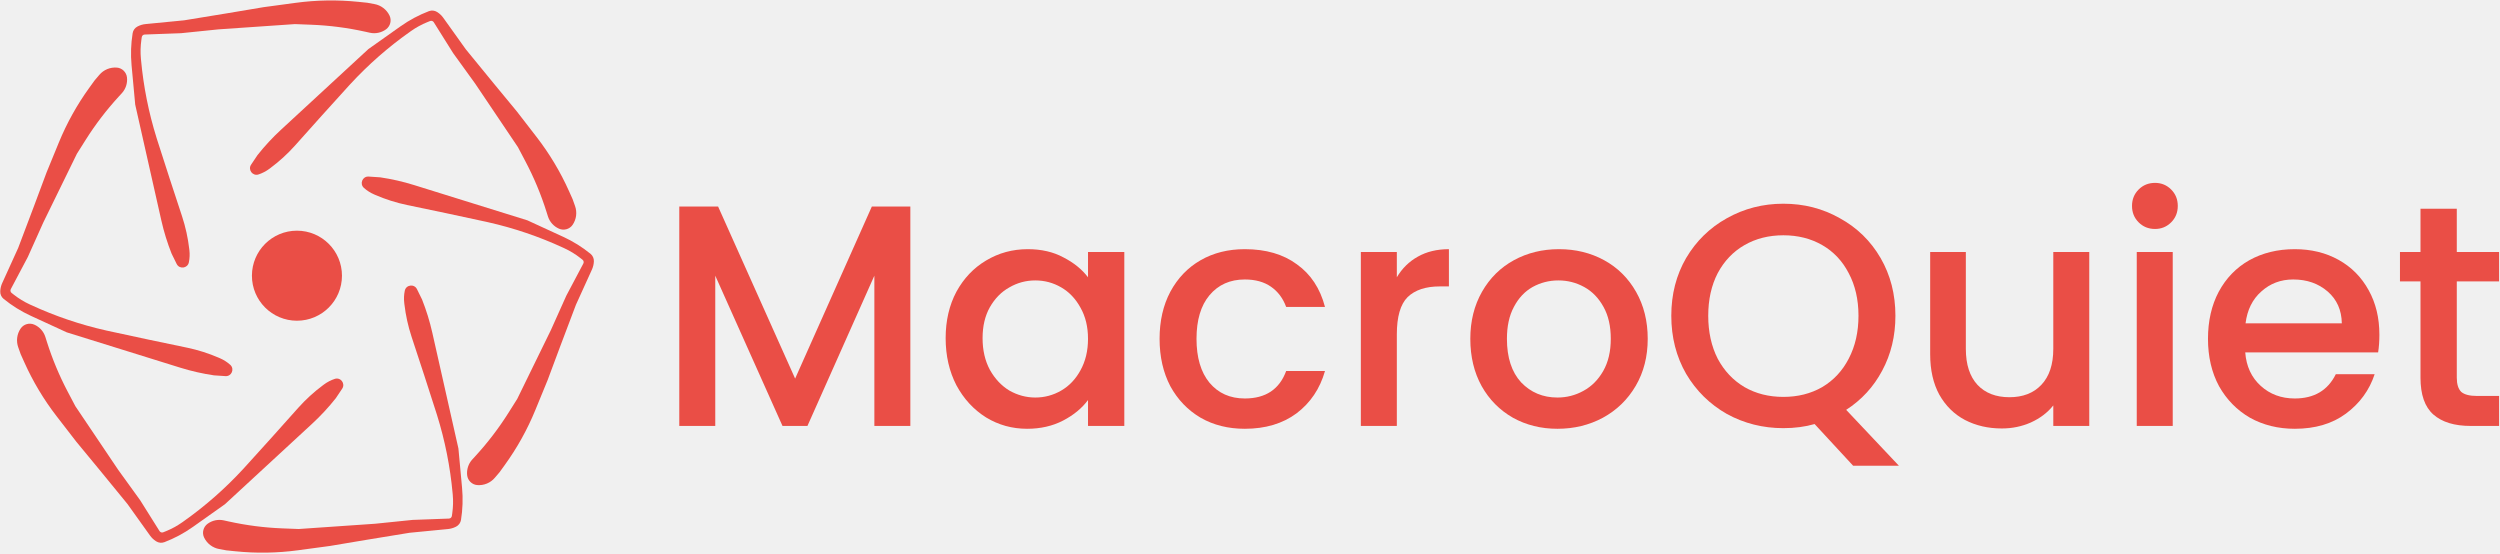
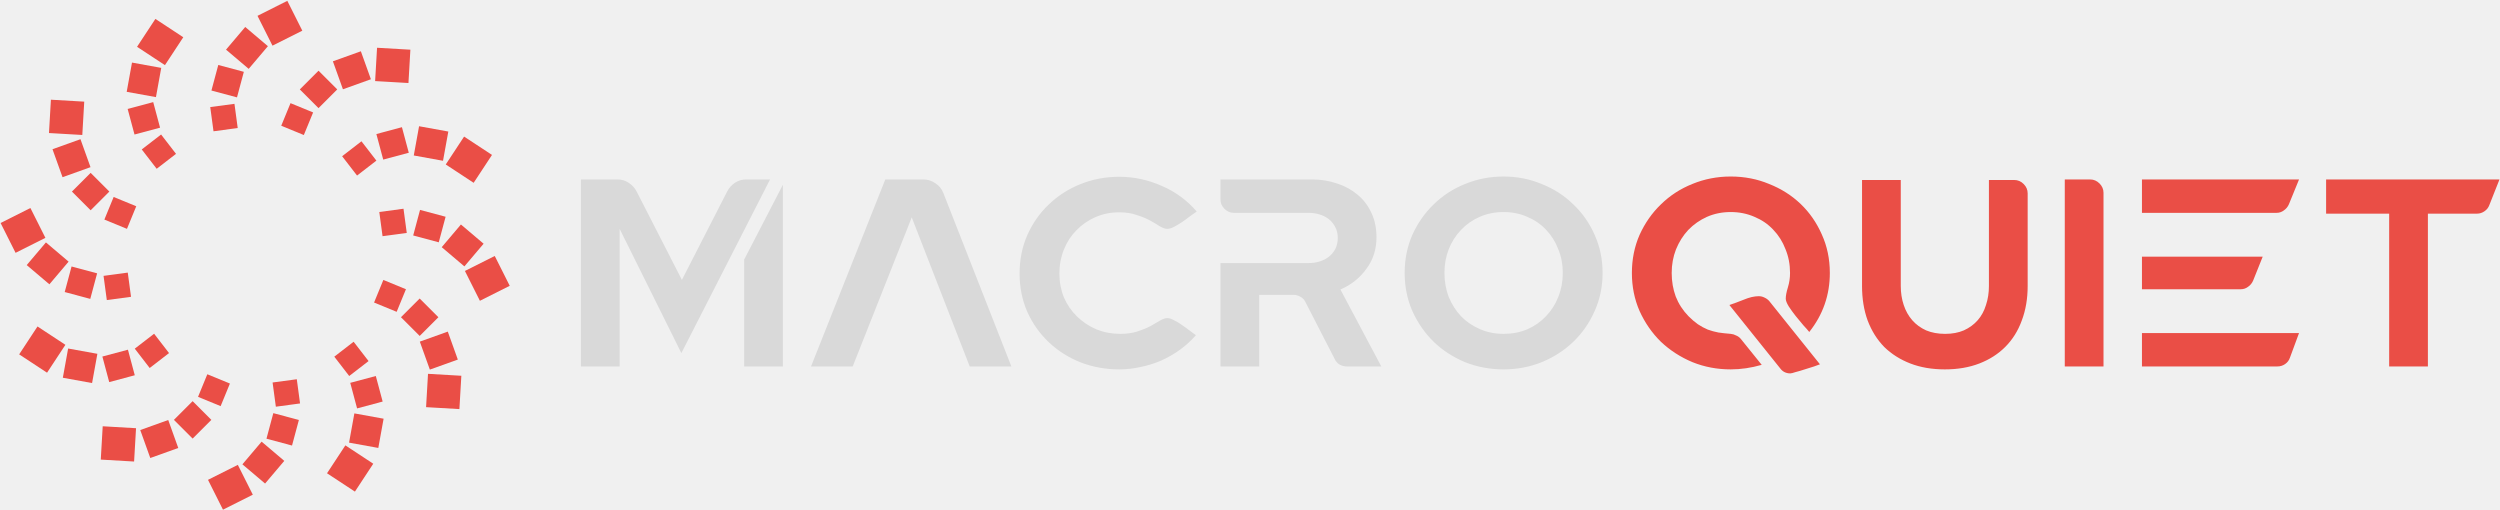
- <svg xmlns="http://www.w3.org/2000/svg" width="2471" height="547" viewBox="0 0 2471 547" fill="none">
-   <path d="M338 272.5C338 297.077 318.077 317 293.5 317C268.923 317 249 297.077 249 272.5C249 247.923 268.923 228 293.5 228C318.077 228 338 247.923 338 272.5Z" fill="#EA4E46" />
-   <path d="M98.185 74C102.467 68.974 108.895 66.3 115.478 66.806C120.712 67.209 124.926 71.337 125.506 76.554C126.133 82.2 124.298 87.903 120.459 92.09L117.224 95.619C105.099 108.846 94.188 123.137 84.622 138.318L76 152L42.75 220L27.5 254L10.675 285.781C9.995 287.065 10.333 288.652 11.477 289.547L13.762 291.336C18.571 295.099 23.8 298.292 29.345 300.852L30.718 301.485C54.506 312.464 79.388 320.9 104.949 326.651L106.5 327L146 335.5L184.816 343.616C195.578 345.866 206.086 349.196 216.18 353.555L217.405 354.084C221.111 355.684 224.536 357.87 227.548 360.557C232.11 364.625 228.946 372.163 222.847 371.756L211.5 371C200.184 369.336 189.015 366.792 178.094 363.393L66 328.5L30.517 312.178C20.877 307.744 11.833 302.115 3.598 295.423C1.338 293.587 0.096 290.779 0.257 287.871L0.275 287.544C0.424 284.871 1.068 282.25 2.176 279.813L18 245L33.5 204L46 170.5L58.129 140.936C66.015 121.713 76.152 103.492 88.326 86.655L93.5 79.5L98.185 74Z" fill="#EA4E46" />
-   <path d="M370.144 4.031C376.638 5.226 382.168 9.456 385.021 15.41C387.289 20.144 385.821 25.858 381.593 28.968C377.017 32.335 371.161 33.596 365.615 32.366L360.941 31.329C343.424 27.442 325.592 25.137 307.662 24.443L291.502 23.818L215.987 29.023L178.917 32.816L142.981 34.135C141.529 34.188 140.324 35.275 140.121 36.713L139.715 39.586C138.86 45.633 138.709 51.758 139.265 57.839L139.403 59.345C141.789 85.436 146.924 111.202 154.724 136.214L155.197 137.732L167.586 176.19L179.965 213.863C183.398 224.308 185.768 235.073 187.04 245.995L187.194 247.32C187.662 251.33 187.481 255.389 186.661 259.341C185.418 265.326 177.308 266.354 174.611 260.869L169.592 250.664C165.375 240.032 161.993 229.088 159.477 217.93L133.648 103.408L130.042 64.518C129.063 53.952 129.415 43.305 131.093 32.827C131.553 29.952 133.364 27.472 135.962 26.158L136.255 26.01C138.644 24.803 141.236 24.05 143.901 23.791L181.961 20.088L225.219 13.012L260.48 7.087L292.148 2.809C312.739 0.027 333.586 -0.305 354.255 1.82L363.039 2.723L370.144 4.031Z" fill="#EA4E46" />
-   <path d="M568.389 203.661C570.601 209.882 569.703 216.786 565.973 222.234C563.007 226.565 557.325 228.151 552.517 226.044C547.313 223.765 543.293 219.324 541.586 213.905L540.147 209.34C534.754 192.226 527.834 175.631 519.47 159.756L511.932 145.448L469.667 82.653L447.847 52.446L428.737 21.984C427.964 20.753 426.421 20.253 425.074 20.796L422.383 21.881C416.719 24.163 411.339 27.096 406.35 30.618L405.115 31.49C383.713 46.601 363.966 63.932 346.205 83.193L345.127 84.362L318.016 114.32L291.58 143.877C284.25 152.072 276.112 159.507 267.29 166.07L266.22 166.866C262.981 169.275 259.376 171.149 255.542 172.414C249.738 174.331 244.792 167.821 248.194 162.743L254.522 153.294C261.621 144.326 269.409 135.925 277.813 128.167L364.078 48.538L395.955 25.97C404.615 19.839 414.012 14.821 423.925 11.034C426.645 9.995 429.698 10.323 432.135 11.917L432.41 12.097C434.65 13.561 436.598 15.43 438.155 17.608L460.391 48.718L488.148 82.642L510.91 110.217L530.449 135.503C543.154 151.944 553.865 169.833 562.359 188.795L565.969 196.853L568.389 203.661Z" fill="#EA4E46" />
-   <path d="M489.055 472.27C484.773 477.296 478.345 479.97 471.762 479.464C466.528 479.061 462.314 474.933 461.734 469.716C461.107 464.07 462.942 458.367 466.781 454.18L470.016 450.651C482.141 437.424 493.052 423.133 502.618 407.952L511.24 394.27L544.49 326.27L559.74 292.27L576.565 260.489C577.245 259.205 576.907 257.618 575.763 256.723L573.478 254.934C568.669 251.171 563.44 247.978 557.895 245.419L556.522 244.785C532.734 233.806 507.852 225.37 482.291 219.619L480.74 219.27L441.24 210.77L402.424 202.654C391.662 200.404 381.154 197.074 371.06 192.715L369.835 192.186C366.129 190.586 362.704 188.4 359.691 185.713C355.13 181.645 358.294 174.107 364.393 174.514L375.74 175.27C387.056 176.934 398.225 179.478 409.146 182.877L521.24 217.77L556.722 234.092C566.363 238.526 575.407 244.156 583.642 250.847C585.902 252.683 587.144 255.491 586.983 258.399L586.965 258.726C586.816 261.399 586.172 264.02 585.064 266.457L569.24 301.27L553.74 342.27L541.24 375.77L529.111 405.334C521.225 424.557 511.088 442.778 498.914 459.615L493.74 466.77L489.055 472.27Z" fill="#EA4E46" />
-   <path d="M216.606 542.659C210.112 541.464 204.582 537.234 201.729 531.28C199.461 526.546 200.929 520.832 205.157 517.722C209.733 514.355 215.589 513.094 221.136 514.324L225.809 515.361C243.326 519.248 261.158 521.553 279.088 522.247L295.248 522.872L370.763 517.667L407.833 513.874L443.769 512.555C445.221 512.502 446.426 511.415 446.629 509.977L447.035 507.104C447.89 501.057 448.041 494.932 447.485 488.851L447.347 487.345C444.961 461.254 439.826 435.488 432.026 410.476L431.553 408.958L419.164 370.5L406.785 332.827C403.352 322.382 400.982 311.617 399.71 300.695L399.556 299.37C399.088 295.36 399.269 291.302 400.089 287.349C401.332 281.364 409.442 280.336 412.139 285.821L417.158 296.026C421.375 306.658 424.757 317.602 427.273 328.76L453.102 443.282L456.708 482.172C457.687 492.738 457.335 503.385 455.657 513.863C455.197 516.738 453.386 519.218 450.788 520.532L450.495 520.68C448.106 521.887 445.514 522.64 442.849 522.899L404.789 526.602L361.531 533.678L326.27 539.603L294.602 543.881C274.011 546.663 253.164 546.995 232.495 544.87L223.711 543.967L216.606 542.659Z" fill="#EA4E46" />
-   <path d="M18.021 343.249C15.809 337.028 16.707 330.124 20.437 324.676C23.403 320.345 29.085 318.759 33.893 320.866C39.097 323.145 43.117 327.586 44.824 333.005L46.263 337.57C51.656 354.684 58.576 371.279 66.94 387.154L74.478 401.462L116.743 464.257L138.563 494.464L157.673 524.926C158.446 526.157 159.989 526.657 161.336 526.114L164.027 525.029C169.691 522.746 175.071 519.815 180.06 516.292L181.295 515.42C202.697 500.309 222.444 482.978 240.205 463.717L241.283 462.548L268.394 432.59L294.83 403.033C302.16 394.838 310.298 387.403 319.12 380.84L320.19 380.044C323.429 377.635 327.034 375.761 330.868 374.496C336.672 372.579 341.618 379.089 338.216 384.167L331.888 393.616C324.789 402.584 317.001 410.985 308.597 418.743L222.332 498.372L190.455 520.94C181.795 527.071 172.398 532.089 162.485 535.876C159.765 536.915 156.712 536.587 154.275 534.993L154 534.813C151.76 533.349 149.812 531.48 148.255 529.302L126.019 498.192L98.261 464.268L75.5 436.693L55.961 411.407C43.257 394.966 32.545 377.077 24.051 358.115L20.441 350.057L18.021 343.249Z" fill="#EA4E46" />
-   <path d="M899.784 204.16V421H864.216V272.488L798.072 421H773.424L706.968 272.488V421H671.4V204.16H709.776L785.904 374.2L861.72 204.16H899.784Z" fill="#EA4E46" />
-   <path d="M934.677 334.264C934.677 317 938.213 301.712 945.285 288.4C952.565 275.088 962.341 264.792 974.613 257.512C987.093 250.024 1000.82 246.28 1015.8 246.28C1029.32 246.28 1041.07 248.984 1051.05 254.392C1061.24 259.592 1069.36 266.144 1075.39 274.048V249.088H1111.27V421H1075.39V395.416C1069.36 403.528 1061.14 410.288 1050.74 415.696C1040.34 421.104 1028.48 423.808 1015.17 423.808C1000.4 423.808 986.885 420.064 974.613 412.576C962.341 404.88 952.565 394.272 945.285 380.752C938.213 367.024 934.677 351.528 934.677 334.264ZM1075.39 334.888C1075.39 323.032 1072.89 312.736 1067.9 304C1063.12 295.264 1056.77 288.608 1048.87 284.032C1040.96 279.456 1032.44 277.168 1023.28 277.168C1014.13 277.168 1005.6 279.456 997.701 284.032C989.797 288.4 983.349 294.952 978.357 303.688C973.573 312.216 971.181 322.408 971.181 334.264C971.181 346.12 973.573 356.52 978.357 365.464C983.349 374.408 989.797 381.272 997.701 386.056C1005.81 390.632 1014.34 392.92 1023.28 392.92C1032.44 392.92 1040.96 390.632 1048.87 386.056C1056.77 381.48 1063.12 374.824 1067.9 366.088C1072.89 357.144 1075.39 346.744 1075.39 334.888Z" fill="#EA4E46" />
-   <path d="M1146.13 334.888C1146.13 317.208 1149.67 301.712 1156.74 288.4C1164.02 274.88 1174 264.48 1186.69 257.2C1199.38 249.92 1213.94 246.28 1230.37 246.28C1251.17 246.28 1268.33 251.272 1281.85 261.256C1295.58 271.032 1304.83 285.072 1309.62 303.376H1271.24C1268.12 294.848 1263.13 288.192 1256.27 283.408C1249.4 278.624 1240.77 276.232 1230.37 276.232C1215.81 276.232 1204.16 281.432 1195.43 291.832C1186.9 302.024 1182.63 316.376 1182.63 334.888C1182.63 353.4 1186.9 367.856 1195.43 378.256C1204.16 388.656 1215.81 393.856 1230.37 393.856C1250.96 393.856 1264.59 384.808 1271.24 366.712H1309.62C1304.63 384.184 1295.27 398.12 1281.54 408.52C1267.81 418.712 1250.75 423.808 1230.37 423.808C1213.94 423.808 1199.38 420.168 1186.69 412.888C1174 405.4 1164.02 395 1156.74 381.688C1149.67 368.168 1146.13 352.568 1146.13 334.888Z" fill="#EA4E46" />
-   <path d="M1380.63 274.048C1385.83 265.312 1392.7 258.552 1401.22 253.768C1409.96 248.776 1420.26 246.28 1432.11 246.28V283.096H1423.06C1409.13 283.096 1398.52 286.632 1391.24 293.704C1384.17 300.776 1380.63 313.048 1380.63 330.52V421H1345.06V249.088H1380.63V274.048Z" fill="#EA4E46" />
-   <path d="M1539.37 423.808C1523.15 423.808 1508.49 420.168 1495.38 412.888C1482.28 405.4 1471.98 395 1464.49 381.688C1457.01 368.168 1453.26 352.568 1453.26 334.888C1453.26 317.416 1457.11 301.92 1464.81 288.4C1472.5 274.88 1483.01 264.48 1496.32 257.2C1509.63 249.92 1524.5 246.28 1540.93 246.28C1557.37 246.28 1572.24 249.92 1585.55 257.2C1598.86 264.48 1609.37 274.88 1617.06 288.4C1624.76 301.92 1628.61 317.416 1628.61 334.888C1628.61 352.36 1624.65 367.856 1616.75 381.376C1608.85 394.896 1598.03 405.4 1584.3 412.888C1570.78 420.168 1555.81 423.808 1539.37 423.808ZM1539.37 392.92C1548.53 392.92 1557.05 390.736 1564.96 386.368C1573.07 382 1579.62 375.448 1584.61 366.712C1589.61 357.976 1592.1 347.368 1592.1 334.888C1592.1 322.408 1589.71 311.904 1584.93 303.376C1580.14 294.64 1573.8 288.088 1565.89 283.72C1557.99 279.352 1549.46 277.168 1540.31 277.168C1531.16 277.168 1522.63 279.352 1514.73 283.72C1507.03 288.088 1500.89 294.64 1496.32 303.376C1491.74 311.904 1489.45 322.408 1489.45 334.888C1489.45 353.4 1494.13 367.752 1503.49 377.944C1513.06 387.928 1525.02 392.92 1539.37 392.92Z" fill="#EA4E46" />
-   <path d="M1831.62 460.312L1793.56 419.128C1784.2 421.832 1773.9 423.184 1762.67 423.184C1742.5 423.184 1723.88 418.504 1706.82 409.144C1689.98 399.576 1676.56 386.368 1666.58 369.52C1656.8 352.464 1651.91 333.328 1651.91 312.112C1651.91 290.896 1656.8 271.864 1666.58 255.016C1676.56 238.168 1689.98 225.064 1706.82 215.704C1723.88 206.136 1742.5 201.352 1762.67 201.352C1783.06 201.352 1801.67 206.136 1818.52 215.704C1835.58 225.064 1848.99 238.168 1858.77 255.016C1868.54 271.864 1873.43 290.896 1873.43 312.112C1873.43 332.08 1869.06 350.176 1860.33 366.4C1851.8 382.416 1839.94 395.312 1824.76 405.088L1876.86 460.312H1831.62ZM1688.42 312.112C1688.42 328.128 1691.54 342.272 1697.78 354.544C1704.22 366.608 1713.06 375.968 1724.3 382.624C1735.53 389.072 1748.32 392.296 1762.67 392.296C1777.02 392.296 1789.82 389.072 1801.05 382.624C1812.28 375.968 1821.02 366.608 1827.26 354.544C1833.7 342.272 1836.93 328.128 1836.93 312.112C1836.93 296.096 1833.7 282.056 1827.26 269.992C1821.02 257.928 1812.28 248.672 1801.05 242.224C1789.82 235.776 1777.02 232.552 1762.67 232.552C1748.32 232.552 1735.53 235.776 1724.3 242.224C1713.06 248.672 1704.22 257.928 1697.78 269.992C1691.54 282.056 1688.42 296.096 1688.42 312.112Z" fill="#EA4E46" />
-   <path d="M2065.03 249.088V421H2029.47V400.72C2023.85 407.792 2016.47 413.408 2007.31 417.568C1998.37 421.52 1988.8 423.496 1978.61 423.496C1965.09 423.496 1952.92 420.688 1942.11 415.072C1931.5 409.456 1923.07 401.136 1916.83 390.112C1910.8 379.088 1907.79 365.776 1907.79 350.176V249.088H1943.04V344.872C1943.04 360.264 1946.89 372.12 1954.59 380.44C1962.28 388.552 1972.79 392.608 1986.1 392.608C1999.41 392.608 2009.91 388.552 2017.61 380.44C2025.51 372.12 2029.47 360.264 2029.47 344.872V249.088H2065.03Z" fill="#EA4E46" />
-   <path d="M2130.06 226.312C2123.61 226.312 2118.2 224.128 2113.83 219.76C2109.47 215.392 2107.28 209.984 2107.28 203.536C2107.28 197.088 2109.47 191.68 2113.83 187.312C2118.2 182.944 2123.61 180.76 2130.06 180.76C2136.3 180.76 2141.6 182.944 2145.97 187.312C2150.34 191.68 2152.52 197.088 2152.52 203.536C2152.52 209.984 2150.34 215.392 2145.97 219.76C2141.6 224.128 2136.3 226.312 2130.06 226.312ZM2147.53 249.088V421H2111.96V249.088H2147.53Z" fill="#EA4E46" />
-   <path d="M2351.79 330.832C2351.79 337.28 2351.37 343.104 2350.54 348.304H2219.19C2220.23 362.032 2225.32 373.056 2234.48 381.376C2243.63 389.696 2254.86 393.856 2268.17 393.856C2287.31 393.856 2300.83 385.848 2308.73 369.832H2347.11C2341.91 385.64 2332.44 398.64 2318.72 408.832C2305.2 418.816 2288.35 423.808 2268.17 423.808C2251.74 423.808 2236.97 420.168 2223.87 412.888C2210.97 405.4 2200.78 395 2193.29 381.688C2186.01 368.168 2182.37 352.568 2182.37 334.888C2182.37 317.208 2185.91 301.712 2192.98 288.4C2200.26 274.88 2210.35 264.48 2223.24 257.2C2236.35 249.92 2251.32 246.28 2268.17 246.28C2284.4 246.28 2298.85 249.816 2311.54 256.888C2324.23 263.96 2334.11 273.944 2341.18 286.84C2348.25 299.528 2351.79 314.192 2351.79 330.832ZM2314.66 319.6C2314.45 306.496 2309.77 295.992 2300.62 288.088C2291.47 280.184 2280.13 276.232 2266.61 276.232C2254.34 276.232 2243.84 280.184 2235.1 288.088C2226.36 295.784 2221.16 306.288 2219.5 319.6H2314.66Z" fill="#EA4E46" />
-   <path d="M2428.29 278.104V373.264C2428.29 379.712 2429.74 384.392 2432.65 387.304C2435.77 390.008 2440.97 391.36 2448.25 391.36H2470.09V421H2442.01C2426 421 2413.73 417.256 2405.2 409.768C2396.67 402.28 2392.41 390.112 2392.41 373.264V278.104H2372.13V249.088H2392.41V206.344H2428.29V249.088H2470.09V278.104H2428.29Z" fill="#EA4E46" />
+ <svg xmlns="http://www.w3.org/2000/svg" width="2722" height="555" viewBox="0 0 2722 555" fill="none">
+   <g clip-path="url(#clip0_0_1)">
+     <path d="M674.685 398.988H632.511V195.388H672.358C676.818 195.388 680.793 196.552 684.283 198.878C687.967 201.205 690.876 204.308 693.009 208.186L742.455 304.75L791.901 208.186C794.034 204.308 796.845 201.205 800.335 198.878C804.019 196.552 808.091 195.388 812.551 195.388H838.438L741.873 384.445L674.685 249.197V398.988ZM852.399 398.988H810.225V282.645L852.399 201.205V398.988ZM992.706 236.69L928.426 398.988H883.052L963.911 195.388H1005.5C1010.16 195.388 1014.42 196.745 1018.3 199.46C1022.37 201.981 1025.28 205.471 1027.03 209.931L1101.19 398.988H1055.82L992.706 236.69ZM1218.62 402.188C1203.88 402.188 1189.92 399.667 1176.74 394.625C1163.55 389.39 1152.01 382.118 1142.13 372.811C1132.24 363.504 1124.38 352.451 1118.57 339.653C1112.94 326.856 1110.13 312.894 1110.13 297.77C1110.13 282.645 1112.94 268.684 1118.57 255.886C1124.38 242.895 1132.24 231.745 1142.13 222.438C1152.01 212.937 1163.55 205.568 1176.74 200.333C1189.92 195.097 1203.88 192.48 1218.62 192.48C1234.52 192.48 1249.94 195.776 1264.87 202.369C1279.8 208.768 1292.5 218.075 1302.97 230.291C1301.22 231.454 1298.9 233.103 1295.99 235.236C1293.27 237.369 1290.36 239.501 1287.26 241.634C1284.35 243.573 1281.45 245.319 1278.54 246.87C1275.63 248.421 1273.11 249.197 1270.98 249.197C1268.84 249.197 1266.22 248.324 1263.12 246.579C1260.21 244.64 1256.63 242.507 1252.36 240.18C1248.09 237.853 1243.15 235.817 1237.53 234.072C1232.09 232.133 1225.79 231.164 1218.62 231.164C1209.31 231.164 1200.68 232.909 1192.73 236.399C1184.78 239.889 1177.9 244.64 1172.08 250.651C1166.27 256.468 1161.71 263.449 1158.41 271.593C1155.12 279.737 1153.47 288.462 1153.47 297.77C1153.47 307.077 1155.12 315.803 1158.41 323.947C1161.9 331.897 1166.65 338.781 1172.67 344.598C1178.68 350.415 1185.66 355.069 1193.61 358.559C1201.75 361.856 1210.48 363.504 1219.78 363.504C1226.77 363.504 1232.97 362.631 1238.4 360.886C1243.83 359.141 1248.58 357.202 1252.65 355.069C1256.72 352.742 1260.21 350.706 1263.12 348.961C1266.22 347.216 1268.84 346.343 1270.98 346.343C1273.11 346.343 1275.53 347.119 1278.25 348.67C1281.16 350.027 1284.06 351.772 1286.97 353.905C1289.88 355.844 1292.69 357.88 1295.41 360.013C1298.12 362.146 1300.35 363.794 1302.1 364.958C1297.05 370.775 1291.34 376.01 1284.94 380.664C1278.54 385.318 1271.65 389.293 1264.29 392.589C1257.11 395.692 1249.64 398.019 1241.89 399.57C1234.13 401.315 1226.38 402.188 1218.62 402.188ZM1503.96 398.988H1466.44C1463.72 398.988 1461.11 398.309 1458.58 396.952C1456.26 395.595 1454.51 393.656 1453.35 391.135L1421.35 328.892C1420.19 326.371 1418.35 324.432 1415.83 323.074C1413.5 321.717 1410.98 321.038 1408.26 321.038H1371.03V398.988H1328.86V286.426H1424.84C1429.11 286.426 1433.09 285.845 1436.77 284.681C1440.65 283.518 1444.04 281.773 1446.95 279.446C1449.86 277.119 1452.18 274.308 1453.93 271.011C1455.67 267.521 1456.55 263.546 1456.55 259.086C1456.55 254.626 1455.67 250.748 1453.93 247.452C1452.18 243.961 1449.86 241.053 1446.95 238.726C1444.04 236.399 1440.65 234.654 1436.77 233.49C1433.09 232.327 1429.11 231.745 1424.84 231.745H1343.4C1339.53 231.745 1336.13 230.291 1333.22 227.382C1330.31 224.474 1328.86 221.081 1328.86 217.202V195.388H1428.62C1438.13 195.388 1447.14 196.842 1455.67 199.751C1464.21 202.466 1471.67 206.538 1478.07 211.967C1484.47 217.202 1489.51 223.795 1493.19 231.745C1496.88 239.501 1498.72 248.421 1498.72 258.504C1498.72 271.496 1495.04 282.936 1487.67 292.825C1480.49 302.714 1471.09 310.18 1459.45 315.221L1503.96 398.988ZM1637 402.188C1622.27 402.188 1608.31 399.57 1595.12 394.334C1582.13 388.905 1570.79 381.537 1561.09 372.229C1551.39 362.728 1543.64 351.578 1537.82 338.781C1532.2 325.983 1529.39 312.119 1529.39 297.188C1529.39 282.257 1532.2 268.393 1537.82 255.596C1543.64 242.798 1551.39 231.745 1561.09 222.438C1570.79 212.937 1582.13 205.568 1595.12 200.333C1608.31 194.903 1622.27 192.189 1637 192.189C1651.74 192.189 1665.61 194.903 1678.6 200.333C1691.78 205.568 1703.22 212.937 1712.92 222.438C1722.81 231.745 1730.56 242.798 1736.19 255.596C1742 268.393 1744.91 282.257 1744.91 297.188C1744.91 312.119 1742 325.983 1736.19 338.781C1730.56 351.578 1722.81 362.728 1712.92 372.229C1703.22 381.537 1691.78 388.905 1678.6 394.334C1665.61 399.57 1651.74 402.188 1637 402.188ZM1637 363.504C1646.5 363.504 1655.13 361.856 1662.89 358.559C1670.84 355.069 1677.63 350.318 1683.25 344.307C1689.07 338.296 1693.53 331.316 1696.63 323.365C1699.93 315.221 1701.57 306.496 1701.57 297.188C1701.57 287.881 1699.93 279.252 1696.63 271.302C1693.53 263.158 1689.07 256.08 1683.25 250.069C1677.63 244.058 1670.84 239.405 1662.89 236.108C1655.13 232.618 1646.5 230.873 1637 230.873C1627.7 230.873 1619.07 232.618 1611.12 236.108C1603.17 239.598 1596.38 244.349 1590.76 250.36C1585.13 256.177 1580.68 263.158 1577.38 271.302C1574.28 279.252 1572.72 287.881 1572.72 297.188C1572.72 306.496 1574.28 315.221 1577.38 323.365C1580.68 331.316 1585.13 338.296 1590.76 344.307C1596.38 350.124 1603.17 354.778 1611.12 358.268C1619.07 361.758 1627.7 363.504 1637 363.504Z" fill="#D9D9D9" />
+     <path d="M1884.42 402.188C1869.68 402.188 1855.81 399.57 1842.82 394.334C1829.83 388.905 1818.39 381.537 1808.5 372.229C1798.81 362.728 1791.05 351.578 1785.23 338.781C1779.61 325.983 1776.8 312.119 1776.8 297.188C1776.8 282.257 1779.61 268.393 1785.23 255.596C1791.05 242.798 1798.81 231.745 1808.5 222.438C1818.2 212.937 1829.54 205.568 1842.53 200.333C1855.72 194.903 1869.68 192.189 1884.42 192.189C1899.35 192.189 1913.31 194.903 1926.3 200.333C1939.49 205.568 1950.92 212.84 1960.62 222.147C1970.32 231.454 1977.97 242.507 1983.6 255.305C1989.42 268.102 1992.32 282.064 1992.32 297.188C1992.32 321.232 1984.86 342.659 1969.93 361.468C1968.57 359.722 1966.44 357.299 1963.53 354.196C1960.81 350.9 1958 347.506 1955.09 344.016C1952.19 340.332 1949.67 336.842 1947.53 333.545C1945.4 330.055 1944.33 327.244 1944.33 325.11C1944.33 322.008 1945.11 317.936 1946.66 312.894C1948.21 307.853 1948.99 302.617 1948.99 297.188C1948.99 287.881 1947.34 279.252 1944.04 271.302C1940.94 263.158 1936.48 256.08 1930.66 250.069C1925.04 244.058 1918.25 239.405 1910.3 236.108C1902.35 232.618 1893.72 230.873 1884.42 230.873C1875.11 230.873 1866.48 232.618 1858.53 236.108C1850.78 239.598 1843.99 244.349 1838.17 250.36C1832.55 256.371 1828.09 263.449 1824.79 271.593C1821.69 279.543 1820.14 288.075 1820.14 297.188C1820.14 306.302 1821.59 314.833 1824.5 322.784C1827.6 330.734 1832.25 337.908 1838.46 344.307C1841.95 347.797 1845.34 350.706 1848.64 353.033C1852.13 355.36 1855.72 357.299 1859.4 358.85C1863.09 360.207 1866.97 361.274 1871.04 362.049C1875.11 362.631 1879.57 363.116 1884.42 363.504C1886.55 363.697 1888.49 364.279 1890.23 365.249C1892.17 366.024 1893.82 367.188 1895.18 368.739L1918.16 397.243C1906.71 400.54 1895.47 402.188 1884.42 402.188ZM1949.28 406.55C1944.62 406.55 1940.94 404.708 1938.23 401.024L1882.96 332.091C1887.62 330.54 1892.85 328.601 1898.67 326.274C1904.68 323.753 1910.11 322.493 1914.96 322.493C1917.09 322.493 1919.13 322.977 1921.06 323.947C1923.2 324.917 1924.94 326.177 1926.3 327.728L1981.56 396.661C1980.59 397.049 1978.46 397.825 1975.16 398.988C1972.06 399.958 1968.67 401.024 1964.98 402.188C1961.49 403.351 1958.2 404.321 1955.09 405.096C1952.19 406.066 1950.25 406.55 1949.28 406.55ZM2117.55 402.188C2103.59 402.188 2091.08 400.054 2080.03 395.789C2068.98 391.523 2059.48 385.512 2051.53 377.756C2043.77 369.805 2037.76 360.207 2033.49 348.961C2029.42 337.714 2027.38 325.208 2027.38 311.44V195.97H2069.56V311.44C2069.56 318.809 2070.62 325.692 2072.76 332.091C2074.89 338.49 2077.99 344.016 2082.07 348.67C2086.14 353.324 2091.18 357.008 2097.19 359.722C2103.2 362.243 2110.09 363.504 2117.84 363.504C2125.6 363.504 2132.38 362.243 2138.2 359.722C2144.21 357.008 2149.25 353.324 2153.33 348.67C2157.4 344.016 2160.4 338.49 2162.34 332.091C2164.48 325.692 2165.54 318.809 2165.54 311.44V195.97H2193.17C2197.05 195.97 2200.44 197.424 2203.35 200.333C2206.26 203.241 2207.72 206.635 2207.72 210.513V311.44C2207.72 325.208 2205.58 337.714 2201.32 348.961C2197.25 360.207 2191.24 369.805 2183.28 377.756C2175.53 385.512 2166.12 391.523 2155.07 395.789C2144.02 400.054 2131.51 402.188 2117.55 402.188ZM2290.3 398.988H2248.13V195.388H2275.76C2279.64 195.388 2283.03 196.842 2285.94 199.751C2288.85 202.66 2290.3 206.053 2290.3 209.931V398.988ZM2478.76 231.745H2332.16V195.388H2503.19L2492.14 222.438C2490.97 225.153 2489.13 227.382 2486.61 229.128C2484.28 230.873 2481.66 231.745 2478.76 231.745ZM2439.78 314.93H2332.16V279.446H2463.63L2453.16 305.623C2452 308.338 2450.15 310.568 2447.63 312.313C2445.31 314.058 2442.69 314.93 2439.78 314.93ZM2479.63 398.988H2332.16V362.631H2503.19L2493.3 389.39C2492.33 392.298 2490.58 394.625 2488.06 396.37C2485.54 398.116 2482.73 398.988 2479.63 398.988ZM2643.49 398.988H2601.32V232.618H2532.67V195.388H2721.44L2710.39 223.31C2709.42 226.025 2707.68 228.255 2705.15 230C2702.63 231.745 2699.92 232.618 2697.01 232.618H2643.49V398.988Z" fill="#EA4E46" />
+   </g>
+   <rect x="228.92" y="116.58" width="26.596" height="26.596" transform="rotate(-7.66213 228.92 116.58)" fill="#EA4E46" />
+   <rect x="237.66" y="70.741" width="28.813" height="28.813" transform="rotate(15 237.66 70.7412)" fill="#EA4E46" />
+   <rect x="267.009" y="29.369" width="32.359" height="32.359" transform="rotate(40.2714 267.009 29.3685)" fill="#EA4E46" />
+   <rect x="312.838" y="0.919" width="36.349" height="36.349" transform="rotate(63.3251 312.838 0.918793)" fill="#EA4E46" />
+   <rect x="154.341" y="162.708" width="26.596" height="26.596" transform="rotate(-37.6621 154.341 162.708)" fill="#EA4E46" />
+   <rect x="138.99" y="118.64" width="28.813" height="28.813" transform="rotate(-15 138.99 118.64)" fill="#EA4E46" />
+   <rect x="143.721" y="68.136" width="32.359" height="32.359" transform="rotate(10.2714 143.721 68.1363)" fill="#EA4E46" />
+   <rect x="169.185" y="20.584" width="36.349" height="36.349" transform="rotate(33.3251 169.185 20.5835)" fill="#EA4E46" />
+   <rect x="113.64" y="239.065" width="26.596" height="26.596" transform="rotate(-67.6621 113.64 239.065)" fill="#EA4E46" />
+   <rect x="78.312" y="208.577" width="28.813" height="28.813" transform="rotate(-45 78.3119 208.577)" fill="#EA4E46" />
+   <rect x="57.156" y="162.474" width="32.359" height="32.359" transform="rotate(-19.7286 57.1563 162.474)" fill="#EA4E46" />
+   <rect x="55.433" y="108.56" width="36.349" height="36.349" transform="rotate(3.32508 55.4326 108.56)" fill="#EA4E46" />
+   <rect x="116.298" y="326.717" width="26.596" height="26.596" transform="rotate(-97.6621 116.298 326.717)" fill="#EA4E46" />
+   <rect x="70.459" y="317.977" width="28.813" height="28.813" transform="rotate(-75 70.4588 317.977)" fill="#EA4E46" />
+   <rect x="29.086" y="288.629" width="32.359" height="32.359" transform="rotate(-49.7286 29.0862 288.629)" fill="#EA4E46" />
+   <rect x="0.636" y="242.799" width="36.349" height="36.349" transform="rotate(-26.6749 0.636429 242.799)" fill="#EA4E46" />
+   <rect x="162.986" y="400.678" width="26.596" height="26.596" transform="rotate(-127.662 162.986 400.678)" fill="#EA4E46" />
+   <rect x="118.918" y="416.028" width="28.813" height="28.813" transform="rotate(-105 118.918 416.028)" fill="#EA4E46" />
+   <rect x="68.414" y="411.298" width="32.359" height="32.359" transform="rotate(-79.7286 68.414 411.298)" fill="#EA4E46" />
+   <rect x="20.861" y="385.834" width="36.349" height="36.349" transform="rotate(-56.6749 20.8614 385.834)" fill="#EA4E46" />
+   <rect x="240.224" y="442.202" width="26.596" height="26.596" transform="rotate(-157.662 240.224 442.202)" fill="#EA4E46" />
+   <rect x="209.735" y="477.53" width="28.813" height="28.813" transform="rotate(-135 209.735 477.53)" fill="#EA4E46" />
+   <rect x="163.632" y="498.685" width="32.359" height="32.359" transform="rotate(-109.729 163.632 498.685)" fill="#EA4E46" />
+   <rect x="109.718" y="500.409" width="36.349" height="36.349" transform="rotate(-86.6749 109.718 500.409)" fill="#EA4E46" />
+   <rect x="326.701" y="439.271" width="26.596" height="26.596" transform="rotate(172.338 326.701 439.271)" fill="#EA4E46" />
+   <rect x="317.961" y="485.11" width="28.813" height="28.813" transform="rotate(-165 317.961 485.11)" fill="#EA4E46" />
+   <rect x="288.613" y="526.483" width="32.359" height="32.359" transform="rotate(-139.729 288.613 526.483)" fill="#EA4E46" />
+   <rect x="242.783" y="554.933" width="36.349" height="36.349" transform="rotate(-116.675 242.783 554.933)" fill="#EA4E46" />
+   <rect x="401.28" y="393.143" width="26.596" height="26.596" transform="rotate(142.338 401.28 393.143)" fill="#EA4E46" />
+   <rect x="416.631" y="437.211" width="28.813" height="28.813" transform="rotate(165 416.631 437.211)" fill="#EA4E46" />
+   <rect x="411.901" y="487.715" width="32.359" height="32.359" transform="rotate(-169.729 411.901 487.715)" fill="#EA4E46" />
+   <rect x="386.436" y="535.268" width="36.349" height="36.349" transform="rotate(-146.675 386.436 535.268)" fill="#EA4E46" />
+   <rect x="441.993" y="314.914" width="26.596" height="26.596" transform="rotate(112.338 441.993 314.914)" fill="#EA4E46" />
+   <rect x="477.321" y="345.402" width="28.813" height="28.813" transform="rotate(135 477.321 345.402)" fill="#EA4E46" />
+   <rect x="498.477" y="391.505" width="32.359" height="32.359" transform="rotate(160.271 498.477 391.505)" fill="#EA4E46" />
+   <rect x="500.2" y="445.419" width="36.349" height="36.349" transform="rotate(-176.675 500.2 445.419)" fill="#EA4E46" />
+   <rect x="439.335" y="227.262" width="26.596" height="26.596" transform="rotate(82.3379 439.335 227.262)" fill="#EA4E46" />
+   <rect x="485.174" y="236.002" width="28.813" height="28.813" transform="rotate(105 485.174 236.002)" fill="#EA4E46" />
+   <rect x="526.547" y="265.351" width="32.359" height="32.359" transform="rotate(130.271 526.547 265.351)" fill="#EA4E46" />
+   <rect x="554.997" y="311.18" width="36.349" height="36.349" transform="rotate(153.325 554.997 311.18)" fill="#EA4E46" />
+   <rect x="393.559" y="153.835" width="26.596" height="26.596" transform="rotate(52.3379 393.559 153.835)" fill="#EA4E46" />
+   <rect x="437.627" y="138.485" width="28.813" height="28.813" transform="rotate(75 437.627 138.485)" fill="#EA4E46" />
+   <rect x="488.131" y="143.215" width="32.359" height="32.359" transform="rotate(100.271 488.131 143.215)" fill="#EA4E46" />
+   <rect x="535.683" y="168.68" width="36.349" height="36.349" transform="rotate(123.325 535.683 168.68)" fill="#EA4E46" />
+   <rect x="316.321" y="112.312" width="26.596" height="26.596" transform="rotate(22.3379 316.321 112.312)" fill="#EA4E46" />
+   <rect x="346.81" y="76.984" width="28.813" height="28.813" transform="rotate(45 346.81 76.9837)" fill="#EA4E46" />
+   <rect x="392.913" y="55.828" width="32.359" height="32.359" transform="rotate(70.2714 392.913 55.828)" fill="#EA4E46" />
+   <rect x="446.827" y="54.105" width="36.349" height="36.349" transform="rotate(93.3251 446.827 54.1045)" fill="#EA4E46" />
+   <defs>
+     <clipPath id="clip0_0_1">
+       <rect width="2091.03" height="216.178" fill="white" transform="translate(630.921 191.745)" />
+     </clipPath>
+   </defs>
</svg>
